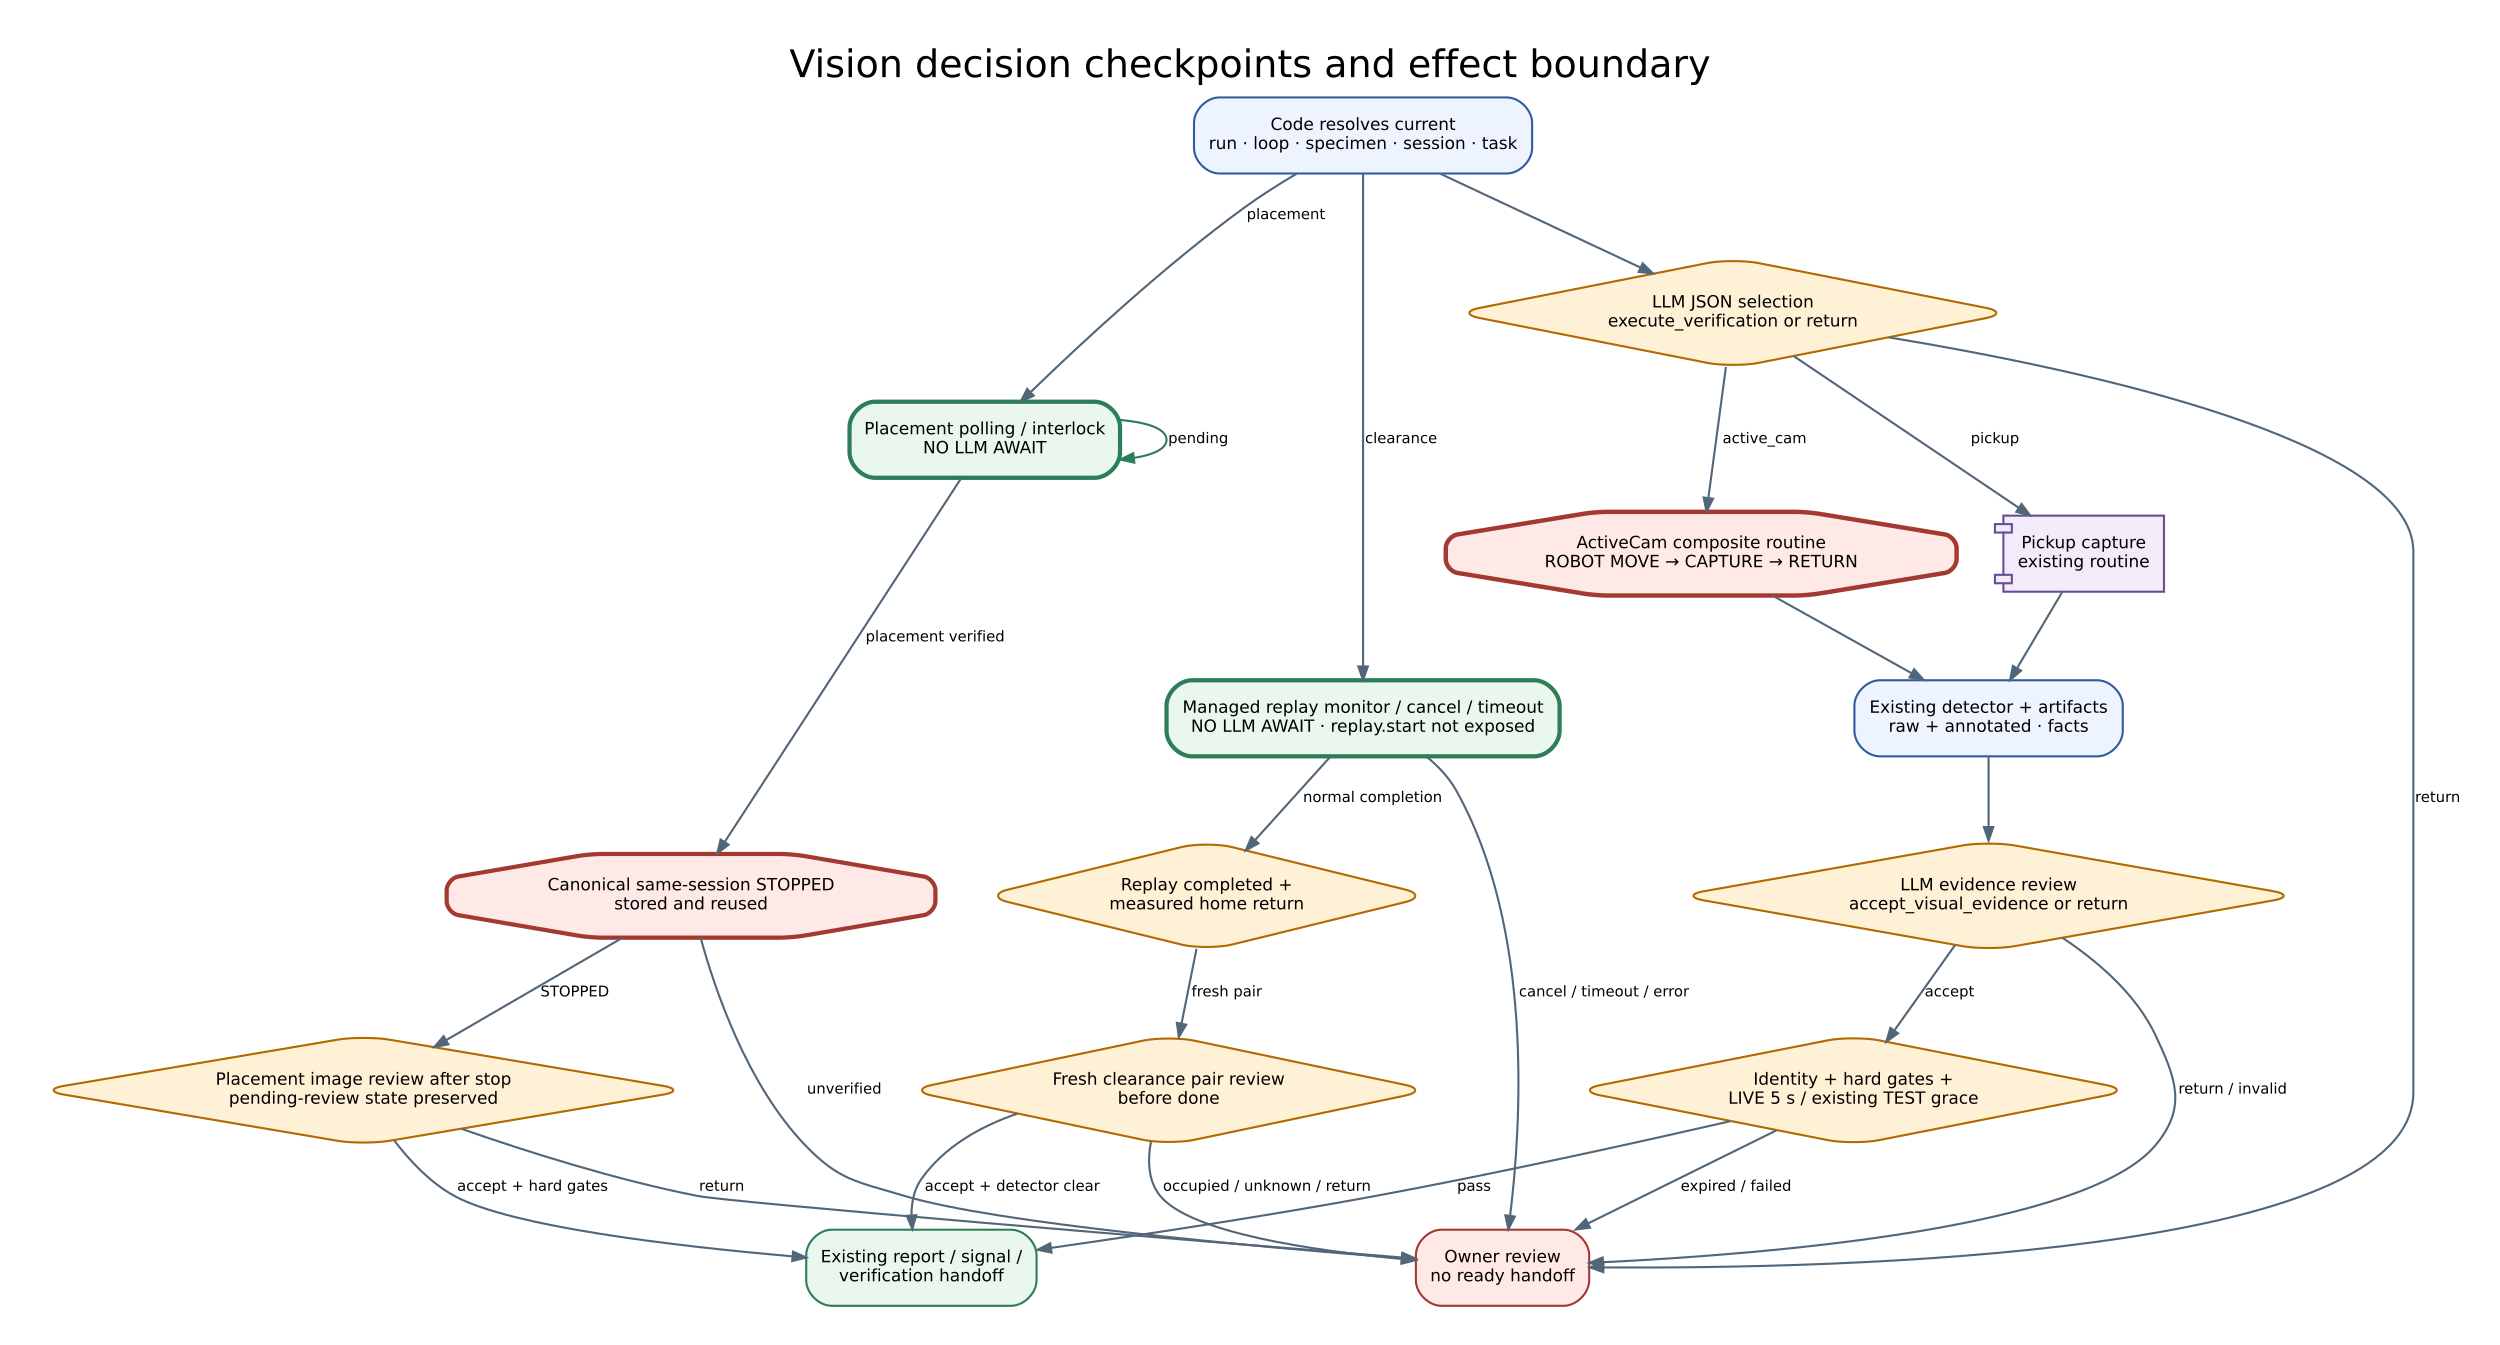
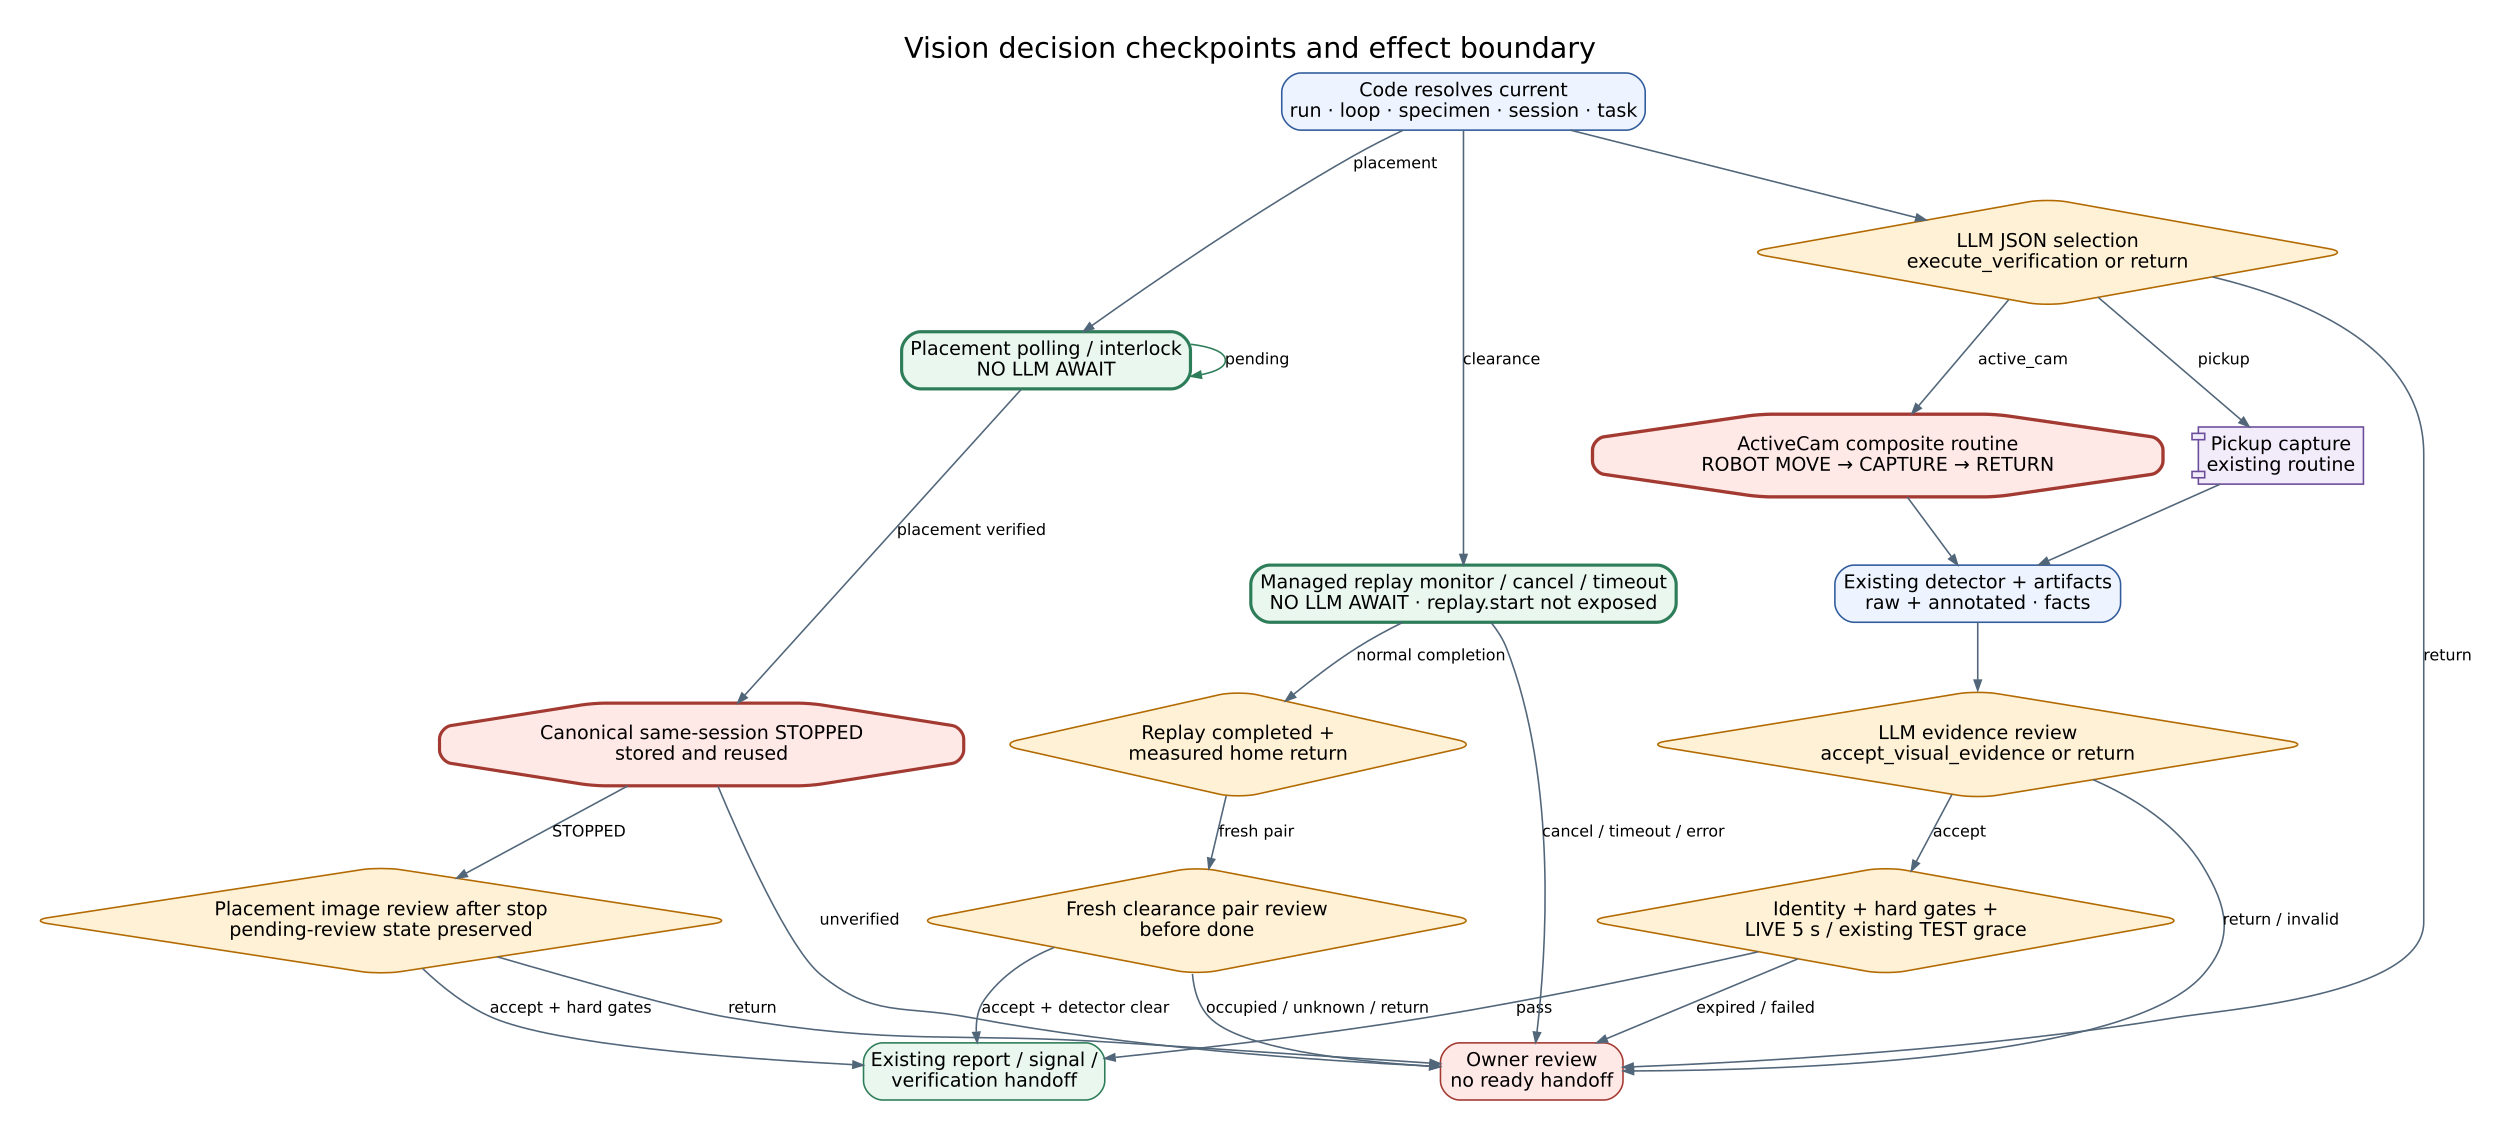
- <svg xmlns="http://www.w3.org/2000/svg" width="1183pt" height="636pt" viewBox="0.00 0.00 1183.00 635.80">
-   <g id="graph0" class="graph" transform="scale(1 1) rotate(0) translate(18 617.8)">
-     <text text-anchor="middle" x="573.5" y="-581.4" font-family="DejaVu Sans" font-size="18.00">Vision decision checkpoints and effect boundary</text>
+ <svg xmlns="http://www.w3.org/2000/svg" width="1575pt" height="711pt" viewBox="0.00 0.00 1575.00 711.04">
+   <g id="graph0" class="graph" transform="scale(1 1) rotate(0) translate(18 693.04)">
+     <text text-anchor="middle" x="769.5" y="-656.64" font-family="DejaVu Sans" font-size="18.00">Vision decision checkpoints and effect boundary</text>
    <g id="node1" class="node">
-       <path fill="#eef4ff" stroke="#315c9b" d="M695,-571.8C695,-571.8 559,-571.8 559,-571.8 553,-571.8 547,-565.8 547,-559.8 547,-559.8 547,-547.8 547,-547.8 547,-541.8 553,-535.8 559,-535.8 559,-535.8 695,-535.8 695,-535.8 701,-535.8 707,-541.8 707,-547.8 707,-547.8 707,-559.8 707,-559.8 707,-565.8 701,-571.8 695,-571.8" />
-       <text text-anchor="middle" x="627" y="-556.4" font-family="DejaVu Sans" font-size="8.00">Code resolves current</text>
-       <text text-anchor="middle" x="627" y="-547.4" font-family="DejaVu Sans" font-size="8.00">run · loop · specimen · session · task</text>
+       <path fill="#eef4ff" stroke="#315c9b" d="M1006.5,-647.04C1006.5,-647.04 801.5,-647.04 801.5,-647.04 795.5,-647.04 789.5,-641.04 789.5,-635.04 789.5,-635.04 789.5,-623.04 789.5,-623.04 789.5,-617.04 795.5,-611.04 801.5,-611.04 801.5,-611.04 1006.5,-611.04 1006.5,-611.04 1012.5,-611.04 1018.5,-617.04 1018.5,-623.04 1018.5,-623.04 1018.5,-635.04 1018.5,-635.04 1018.5,-641.04 1012.5,-647.04 1006.5,-647.04" />
+       <text text-anchor="middle" x="904" y="-632.44" font-family="DejaVu Sans" font-size="12.00">Code resolves current</text>
+       <text text-anchor="middle" x="904" y="-619.44" font-family="DejaVu Sans" font-size="12.00">run · loop · specimen · session · task</text>
    </g>
    <g id="node2" class="node">
-       <path fill="#fff1d6" stroke="#b26a00" d="M790.23,-493.48C790.23,-493.48 681.77,-472.12 681.77,-472.12 675.89,-470.96 675.89,-468.64 681.77,-467.48 681.77,-467.48 790.23,-446.12 790.23,-446.12 796.11,-444.96 807.89,-444.96 813.77,-446.12 813.77,-446.12 922.23,-467.48 922.23,-467.48 928.11,-468.64 928.11,-470.96 922.23,-472.12 922.23,-472.12 813.77,-493.48 813.77,-493.48 807.89,-494.64 796.11,-494.64 790.23,-493.48" />
-       <text text-anchor="middle" x="802" y="-472.4" font-family="DejaVu Sans" font-size="8.00">LLM JSON selection</text>
-       <text text-anchor="middle" x="802" y="-463.4" font-family="DejaVu Sans" font-size="8.00">execute_verification or return</text>
+       <path fill="#fff1d6" stroke="#b26a00" d="M1260.19,-565.93C1260.19,-565.93 1093.81,-536.16 1093.81,-536.16 1087.91,-535.1 1087.91,-532.99 1093.81,-531.93 1093.81,-531.93 1260.19,-502.16 1260.19,-502.16 1266.09,-501.1 1277.91,-501.1 1283.81,-502.16 1283.81,-502.16 1450.19,-531.93 1450.19,-531.93 1456.09,-532.99 1456.09,-535.1 1450.19,-536.16 1450.19,-536.16 1283.81,-565.93 1283.81,-565.93 1277.91,-566.99 1266.09,-566.99 1260.19,-565.93" />
+       <text text-anchor="middle" x="1272" y="-537.44" font-family="DejaVu Sans" font-size="12.00">LLM JSON selection</text>
+       <text text-anchor="middle" x="1272" y="-524.44" font-family="DejaVu Sans" font-size="12.00">execute_verification or return</text>
    </g>
    <g id="edge1" class="edge">
-       <path fill="none" stroke="#52667a" d="M663.69,-535.61C691.2,-522.72 728.96,-505.02 758.08,-491.38" />
-       <polygon fill="#52667a" stroke="#52667a" points="759.31,-493.28 764.15,-488.53 757.41,-489.22 759.31,-493.28" />
+       <path fill="none" stroke="#52667a" d="M971.5,-610.99C1032.81,-595.49 1123.43,-572.59 1189.12,-555.99" />
+       <polygon fill="#52667a" stroke="#52667a" points="1189.74,-558.14 1195.39,-554.4 1188.64,-553.8 1189.74,-558.14" />
    </g>
    <g id="node9" class="node">
-       <path fill="#e9f7ef" stroke="#2e7d59" stroke-width="2" d="M500,-427.8C500,-427.8 396,-427.8 396,-427.8 390,-427.8 384,-421.8 384,-415.8 384,-415.8 384,-403.8 384,-403.8 384,-397.8 390,-391.8 396,-391.8 396,-391.8 500,-391.8 500,-391.8 506,-391.8 512,-397.8 512,-403.8 512,-403.8 512,-415.8 512,-415.8 512,-421.8 506,-427.8 500,-427.8" />
-       <text text-anchor="middle" x="448" y="-412.4" font-family="DejaVu Sans" font-size="8.00">Placement polling / interlock</text>
-       <text text-anchor="middle" x="448" y="-403.4" font-family="DejaVu Sans" font-size="8.00">NO LLM AWAIT</text>
+       <path fill="#e9f7ef" stroke="#2e7d59" stroke-width="2" d="M720,-484.04C720,-484.04 562,-484.04 562,-484.04 556,-484.04 550,-478.04 550,-472.04 550,-472.04 550,-460.04 550,-460.04 550,-454.04 556,-448.04 562,-448.04 562,-448.04 720,-448.04 720,-448.04 726,-448.04 732,-454.04 732,-460.04 732,-460.04 732,-472.04 732,-472.04 732,-478.04 726,-484.04 720,-484.04" />
+       <text text-anchor="middle" x="641" y="-469.44" font-family="DejaVu Sans" font-size="12.00">Placement polling / interlock</text>
+       <text text-anchor="middle" x="641" y="-456.44" font-family="DejaVu Sans" font-size="12.00">NO LLM AWAIT</text>
    </g>
    <g id="edge12" class="edge">
-       <path fill="none" stroke="#52667a" d="M595.51,-535.68C587.33,-530.84 578.67,-525.37 571,-519.8 533.3,-492.38 493.62,-455.56 469.85,-432.51" />
-       <polygon fill="#52667a" stroke="#52667a" points="471.17,-430.67 465.02,-427.81 468.04,-433.88 471.17,-430.67" />
-       <text text-anchor="middle" x="590.5" y="-514.2" font-family="DejaVu Sans" font-size="7.00">placement</text>
+       <path fill="none" stroke="#52667a" d="M865.92,-610.98C855.73,-606.11 844.82,-600.6 835,-595.04 774.24,-560.68 707.01,-514.31 669.8,-487.85" />
+       <polygon fill="#52667a" stroke="#52667a" points="671.04,-485.99 664.53,-484.1 668.44,-489.64 671.04,-485.99" />
+       <text text-anchor="middle" x="861" y="-587.04" font-family="DejaVu Sans" font-size="10.00">placement</text>
    </g>
    <g id="node12" class="node">
-       <path fill="#e9f7ef" stroke="#2e7d59" stroke-width="2" d="M708,-296C708,-296 546,-296 546,-296 540,-296 534,-290 534,-284 534,-284 534,-272 534,-272 534,-266 540,-260 546,-260 546,-260 708,-260 708,-260 714,-260 720,-266 720,-272 720,-272 720,-284 720,-284 720,-290 714,-296 708,-296" />
-       <text text-anchor="middle" x="627" y="-280.6" font-family="DejaVu Sans" font-size="8.00">Managed replay monitor / cancel / timeout</text>
-       <text text-anchor="middle" x="627" y="-271.6" font-family="DejaVu Sans" font-size="8.00">NO LLM AWAIT · replay.start not exposed</text>
+       <path fill="#e9f7ef" stroke="#2e7d59" stroke-width="2" d="M1026,-337C1026,-337 782,-337 782,-337 776,-337 770,-331 770,-325 770,-325 770,-313 770,-313 770,-307 776,-301 782,-301 782,-301 1026,-301 1026,-301 1032,-301 1038,-307 1038,-313 1038,-313 1038,-325 1038,-325 1038,-331 1032,-337 1026,-337" />
+       <text text-anchor="middle" x="904" y="-322.4" font-family="DejaVu Sans" font-size="12.00">Managed replay monitor / cancel / timeout</text>
+       <text text-anchor="middle" x="904" y="-309.4" font-family="DejaVu Sans" font-size="12.00">NO LLM AWAIT · replay.start not exposed</text>
    </g>
    <g id="edge19" class="edge">
-       <path fill="none" stroke="#52667a" d="M627,-535.67C627,-488.52 627,-356.71 627,-302.62" />
-       <polygon fill="#52667a" stroke="#52667a" points="629.24,-302.52 627,-296.12 624.76,-302.52 629.24,-302.52" />
-       <text text-anchor="middle" x="645" y="-408.2" font-family="DejaVu Sans" font-size="7.00">clearance</text>
+       <path fill="none" stroke="#52667a" d="M904,-611.04C904,-559.31 904,-403.66 904,-343.81" />
+       <polygon fill="#52667a" stroke="#52667a" points="906.24,-343.73 904,-337.33 901.76,-343.73 906.24,-343.73" />
+       <text text-anchor="middle" x="928" y="-463.54" font-family="DejaVu Sans" font-size="10.00">clearance</text>
    </g>
    <g id="node3" class="node">
-       <path fill="#ffe9e7" stroke="#a33a32" d="M722,-36C722,-36 664,-36 664,-36 658,-36 652,-30 652,-24 652,-24 652,-12 652,-12 652,-6 658,0 664,0 664,0 722,0 722,0 728,0 734,-6 734,-12 734,-12 734,-24 734,-24 734,-30 728,-36 722,-36" />
-       <text text-anchor="middle" x="693" y="-20.6" font-family="DejaVu Sans" font-size="8.00">Owner review</text>
-       <text text-anchor="middle" x="693" y="-11.6" font-family="DejaVu Sans" font-size="8.00">no ready handoff</text>
+       <path fill="#ffe9e7" stroke="#a33a32" d="M992.5,-36C992.5,-36 901.5,-36 901.5,-36 895.5,-36 889.5,-30 889.5,-24 889.5,-24 889.5,-12 889.5,-12 889.5,-6 895.5,0 901.5,0 901.5,0 992.5,0 992.5,0 998.5,0 1004.5,-6 1004.5,-12 1004.5,-12 1004.5,-24 1004.5,-24 1004.5,-30 998.5,-36 992.5,-36" />
+       <text text-anchor="middle" x="947" y="-21.4" font-family="DejaVu Sans" font-size="12.00">Owner review</text>
+       <text text-anchor="middle" x="947" y="-8.4" font-family="DejaVu Sans" font-size="12.00">no ready handoff</text>
    </g>
    <g id="edge2" class="edge">
-       <path fill="none" stroke="#52667a" d="M875.87,-458.24C970.94,-442.53 1124,-409.13 1124,-356.9 1124,-356.9 1124,-356.9 1124,-101 1124,-23.71 853.1,-17.43 740.84,-18.15" />
-       <polygon fill="#52667a" stroke="#52667a" points="740.71,-15.91 734.33,-18.2 740.74,-20.39 740.71,-15.91" />
-       <text text-anchor="middle" x="1135.5" y="-238.4" font-family="DejaVu Sans" font-size="7.00">return</text>
+       <path fill="none" stroke="#52667a" d="M1375.95,-518.56C1439.63,-503.16 1509,-471.57 1509,-407.02 1509,-407.02 1509,-407.02 1509,-112 1509,-65.97 1382.91,-56.95 1353,-52 1233.23,-32.16 1091.51,-24.09 1011.15,-20.93" />
+       <polygon fill="#52667a" stroke="#52667a" points="1011,-18.68 1004.52,-20.67 1010.83,-23.15 1011,-18.68" />
+       <text text-anchor="middle" x="1524" y="-277" font-family="DejaVu Sans" font-size="10.00">return</text>
    </g>
    <g id="node4" class="node">
-       <polygon fill="#f2ecfa" stroke="#6b4c9a" points="1006,-373.9 930,-373.9 930,-369.9 926,-369.9 926,-365.9 930,-365.9 930,-345.9 926,-345.9 926,-341.9 930,-341.9 930,-337.9 1006,-337.9 1006,-373.9" />
-       <polyline fill="none" stroke="#6b4c9a" points="930,-369.9 934,-369.9 934,-365.9 930,-365.9 " />
-       <polyline fill="none" stroke="#6b4c9a" points="930,-345.9 934,-345.9 934,-341.9 930,-341.9 " />
-       <text text-anchor="middle" x="968" y="-358.5" font-family="DejaVu Sans" font-size="8.00">Pickup capture</text>
-       <text text-anchor="middle" x="968" y="-349.5" font-family="DejaVu Sans" font-size="8.00">existing routine</text>
+       <polygon fill="#f2ecfa" stroke="#6b4c9a" points="1471,-424.02 1367,-424.02 1367,-420.02 1363,-420.02 1363,-416.02 1367,-416.02 1367,-396.02 1363,-396.02 1363,-392.02 1367,-392.02 1367,-388.02 1471,-388.02 1471,-424.02" />
+       <polyline fill="none" stroke="#6b4c9a" points="1367,-420.02 1371,-420.02 1371,-416.02 1367,-416.02 " />
+       <polyline fill="none" stroke="#6b4c9a" points="1367,-396.02 1371,-396.02 1371,-392.02 1367,-392.02 " />
+       <text text-anchor="middle" x="1419" y="-409.42" font-family="DejaVu Sans" font-size="12.00">Pickup capture</text>
+       <text text-anchor="middle" x="1419" y="-396.42" font-family="DejaVu Sans" font-size="12.00">existing routine</text>
    </g>
    <g id="edge3" class="edge">
-       <path fill="none" stroke="#52667a" d="M830.91,-449.31C860.65,-429.27 906.78,-398.17 937.19,-377.67" />
-       <polygon fill="#52667a" stroke="#52667a" points="938.62,-379.41 942.68,-373.97 936.12,-375.69 938.62,-379.41" />
-       <text text-anchor="middle" x="926" y="-408.2" font-family="DejaVu Sans" font-size="7.00">pickup</text>
+       <path fill="none" stroke="#52667a" d="M1303.9,-505.7C1330.86,-482.59 1368.96,-449.93 1393.81,-428.61" />
+       <polygon fill="#52667a" stroke="#52667a" points="1395.51,-430.11 1398.91,-424.25 1392.59,-426.71 1395.51,-430.11" />
+       <text text-anchor="middle" x="1383" y="-463.54" font-family="DejaVu Sans" font-size="10.00">pickup</text>
    </g>
    <g id="node5" class="node">
-       <path fill="#ffe9e7" stroke="#a33a32" stroke-width="2.1" d="M907.86,-353.17C907.86,-353.17 907.86,-358.63 907.86,-358.63 907.86,-361.37 905.16,-364.54 902.46,-364.98 902.46,-364.98 842.46,-374.82 842.46,-374.82 839.76,-375.26 834.33,-375.7 831.59,-375.7 831.59,-375.7 742.41,-375.7 742.41,-375.7 739.67,-375.7 734.24,-375.26 731.54,-374.82 731.54,-374.82 671.54,-364.98 671.54,-364.98 668.84,-364.54 666.14,-361.37 666.14,-358.63 666.14,-358.63 666.14,-353.17 666.14,-353.17 666.14,-350.43 668.84,-347.26 671.54,-346.81 671.54,-346.81 731.54,-336.98 731.54,-336.98 734.24,-336.54 739.67,-336.1 742.41,-336.1 742.41,-336.1 831.59,-336.1 831.59,-336.1 834.33,-336.1 839.76,-336.54 842.46,-336.98 842.46,-336.98 902.46,-346.81 902.46,-346.81 905.16,-347.26 907.86,-350.43 907.86,-353.17" />
-       <text text-anchor="middle" x="787" y="-358.5" font-family="DejaVu Sans" font-size="8.00">ActiveCam composite routine</text>
-       <text text-anchor="middle" x="787" y="-349.5" font-family="DejaVu Sans" font-size="8.00">ROBOT MOVE → CAPTURE → RETURN</text>
+       <path fill="#ffe9e7" stroke="#a33a32" stroke-width="2.1" d="M1344.72,-402.43C1344.72,-402.43 1344.72,-409.62 1344.72,-409.62 1344.72,-413.21 1341.16,-417.33 1337.6,-417.84 1337.6,-417.84 1246.56,-431.04 1246.56,-431.04 1243,-431.55 1235.85,-432.07 1232.25,-432.07 1232.25,-432.07 1097.75,-432.07 1097.75,-432.07 1094.15,-432.07 1087,-431.55 1083.44,-431.04 1083.44,-431.04 992.4,-417.84 992.4,-417.84 988.84,-417.33 985.28,-413.21 985.28,-409.62 985.28,-409.62 985.28,-402.43 985.28,-402.43 985.28,-398.83 988.84,-394.72 992.4,-394.2 992.4,-394.2 1083.44,-381.01 1083.44,-381.01 1087,-380.49 1094.15,-379.98 1097.75,-379.98 1097.75,-379.98 1232.25,-379.98 1232.25,-379.98 1235.85,-379.98 1243,-380.49 1246.56,-381.01 1246.56,-381.01 1337.6,-394.2 1337.6,-394.2 1341.16,-394.72 1344.72,-398.83 1344.72,-402.43" />
+       <text text-anchor="middle" x="1165" y="-409.42" font-family="DejaVu Sans" font-size="12.00">ActiveCam composite routine</text>
+       <text text-anchor="middle" x="1165" y="-396.42" font-family="DejaVu Sans" font-size="12.00">ROBOT MOVE → CAPTURE → RETURN</text>
    </g>
    <g id="edge4" class="edge">
-       <path fill="none" stroke="#52667a" d="M798.71,-444.24C796.25,-425.91 792.9,-400.92 790.41,-382.37" />
-       <polygon fill="#52667a" stroke="#52667a" points="792.61,-381.9 789.54,-375.85 788.17,-382.49 792.61,-381.9" />
-       <text text-anchor="middle" x="817" y="-408.2" font-family="DejaVu Sans" font-size="7.00">active_cam</text>
+       <path fill="none" stroke="#52667a" d="M1247.45,-504.13C1230.5,-484.17 1208,-457.67 1190.79,-437.4" />
+       <polygon fill="#52667a" stroke="#52667a" points="1192.39,-435.82 1186.54,-432.39 1188.97,-438.71 1192.39,-435.82" />
+       <text text-anchor="middle" x="1256.5" y="-463.54" font-family="DejaVu Sans" font-size="10.00">active_cam</text>
    </g>
    <g id="node6" class="node">
-       <path fill="#eef4ff" stroke="#315c9b" d="M974.5,-296C974.5,-296 871.5,-296 871.5,-296 865.5,-296 859.5,-290 859.5,-284 859.5,-284 859.5,-272 859.5,-272 859.5,-266 865.5,-260 871.5,-260 871.5,-260 974.5,-260 974.5,-260 980.5,-260 986.5,-266 986.5,-272 986.5,-272 986.5,-284 986.5,-284 986.5,-290 980.5,-296 974.5,-296" />
-       <text text-anchor="middle" x="923" y="-280.6" font-family="DejaVu Sans" font-size="8.00">Existing detector + artifacts</text>
-       <text text-anchor="middle" x="923" y="-271.6" font-family="DejaVu Sans" font-size="8.00">raw + annotated · facts</text>
+       <path fill="#eef4ff" stroke="#315c9b" d="M1306,-337C1306,-337 1150,-337 1150,-337 1144,-337 1138,-331 1138,-325 1138,-325 1138,-313 1138,-313 1138,-307 1144,-301 1150,-301 1150,-301 1306,-301 1306,-301 1312,-301 1318,-307 1318,-313 1318,-313 1318,-325 1318,-325 1318,-331 1312,-337 1306,-337" />
+       <text text-anchor="middle" x="1228" y="-322.4" font-family="DejaVu Sans" font-size="12.00">Existing detector + artifacts</text>
+       <text text-anchor="middle" x="1228" y="-309.4" font-family="DejaVu Sans" font-size="12.00">raw + annotated · facts</text>
    </g>
    <g id="edge5" class="edge">
-       <path fill="none" stroke="#52667a" d="M957.79,-337.68C951.52,-327.1 943.41,-313.42 936.6,-301.93" />
-       <polygon fill="#52667a" stroke="#52667a" points="938.36,-300.52 933.17,-296.15 934.51,-302.8 938.36,-300.52" />
+       <path fill="none" stroke="#52667a" d="M1380.81,-388.02C1349.55,-374.11 1305.29,-354.41 1272.45,-339.79" />
+       <polygon fill="#52667a" stroke="#52667a" points="1273.21,-337.67 1266.45,-337.12 1271.39,-341.77 1273.21,-337.67" />
    </g>
    <g id="edge6" class="edge">
-       <path fill="none" stroke="#52667a" d="M820.97,-335.94C840.96,-324.79 866.24,-310.68 886.64,-299.29" />
-       <polygon fill="#52667a" stroke="#52667a" points="887.75,-301.24 892.25,-296.16 885.57,-297.32 887.75,-301.24" />
+       <path fill="none" stroke="#52667a" d="M1183.56,-379.97C1192.36,-368.1 1202.78,-354.03 1211.32,-342.51" />
+       <polygon fill="#52667a" stroke="#52667a" points="1213.34,-343.55 1215.35,-337.07 1209.74,-340.88 1213.34,-343.55" />
    </g>
    <g id="node7" class="node">
-       <path fill="#fff1d6" stroke="#b26a00" d="M911.18,-217.91C911.18,-217.91 787.82,-196.09 787.82,-196.09 781.91,-195.05 781.91,-192.95 787.82,-191.91 787.82,-191.91 911.18,-170.09 911.18,-170.09 917.09,-169.05 928.91,-169.05 934.82,-170.09 934.82,-170.09 1058.18,-191.91 1058.18,-191.91 1064.09,-192.95 1064.09,-195.05 1058.18,-196.09 1058.18,-196.09 934.82,-217.91 934.82,-217.91 928.91,-218.95 917.09,-218.95 911.18,-217.91" />
-       <text text-anchor="middle" x="923" y="-196.6" font-family="DejaVu Sans" font-size="8.00">LLM evidence review</text>
-       <text text-anchor="middle" x="923" y="-187.6" font-family="DejaVu Sans" font-size="8.00">accept_visual_evidence or return</text>
+       <path fill="#fff1d6" stroke="#b26a00" d="M1216.16,-256.07C1216.16,-256.07 1030.84,-225.93 1030.84,-225.93 1024.92,-224.96 1024.92,-223.04 1030.84,-222.07 1030.84,-222.07 1216.16,-191.93 1216.16,-191.93 1222.08,-190.96 1233.92,-190.96 1239.84,-191.93 1239.84,-191.93 1425.16,-222.07 1425.16,-222.07 1431.08,-223.04 1431.08,-224.96 1425.16,-225.93 1425.16,-225.93 1239.84,-256.07 1239.84,-256.07 1233.92,-257.04 1222.08,-257.04 1216.16,-256.07" />
+       <text text-anchor="middle" x="1228" y="-227.4" font-family="DejaVu Sans" font-size="12.00">LLM evidence review</text>
+       <text text-anchor="middle" x="1228" y="-214.4" font-family="DejaVu Sans" font-size="12.00">accept_visual_evidence or return</text>
    </g>
    <g id="edge7" class="edge">
-       <path fill="none" stroke="#52667a" d="M923,-259.61C923,-250.02 923,-237.82 923,-226.61" />
-       <polygon fill="#52667a" stroke="#52667a" points="925.24,-226.55 923,-220.15 920.76,-226.55 925.24,-226.55" />
+       <path fill="none" stroke="#52667a" d="M1228,-300.94C1228,-290.76 1228,-277.38 1228,-264.69" />
+       <polygon fill="#52667a" stroke="#52667a" points="1230.24,-264.54 1228,-258.14 1225.76,-264.54 1230.24,-264.54" />
    </g>
    <g id="edge9" class="edge">
-       <path fill="none" stroke="#52667a" d="M958.08,-174.05C974.67,-163.02 992.82,-147.43 1002,-128 1011.87,-107.1 1016.79,-93.76 1002,-76 969.29,-36.7 818.76,-24.39 740.53,-20.62" />
-       <polygon fill="#52667a" stroke="#52667a" points="740.6,-18.38 734.11,-20.32 740.4,-22.85 740.6,-18.38" />
-       <text text-anchor="middle" x="1038.5" y="-100.4" font-family="DejaVu Sans" font-size="7.00">return / invalid</text>
+       <path fill="none" stroke="#52667a" d="M1300.69,-201.82C1327.3,-190.15 1354.63,-172.67 1370,-147 1385.53,-121.07 1389.81,-101.82 1370,-79 1324.34,-26.4 1117.99,-18.69 1011.32,-18.31" />
+       <polygon fill="#52667a" stroke="#52667a" points="1011.15,-16.07 1004.75,-18.29 1011.14,-20.55 1011.15,-16.07" />
+       <text text-anchor="middle" x="1419" y="-110.5" font-family="DejaVu Sans" font-size="10.00">return / invalid</text>
    </g>
    <g id="node8" class="node">
-       <path fill="#fff1d6" stroke="#b26a00" d="M847.23,-125.68C847.23,-125.68 738.77,-104.32 738.77,-104.32 732.89,-103.16 732.89,-100.84 738.77,-99.68 738.77,-99.68 847.23,-78.32 847.23,-78.32 853.11,-77.16 864.89,-77.16 870.77,-78.32 870.77,-78.32 979.23,-99.68 979.23,-99.68 985.11,-100.84 985.11,-103.16 979.23,-104.32 979.23,-104.32 870.77,-125.68 870.77,-125.68 864.89,-126.84 853.11,-126.84 847.23,-125.68" />
-       <text text-anchor="middle" x="859" y="-104.6" font-family="DejaVu Sans" font-size="8.00">Identity + hard gates +</text>
-       <text text-anchor="middle" x="859" y="-95.6" font-family="DejaVu Sans" font-size="8.00">LIVE 5 s / existing TEST grace</text>
+       <path fill="#fff1d6" stroke="#b26a00" d="M1158.19,-144.88C1158.19,-144.88 992.81,-115.12 992.81,-115.12 986.91,-114.06 986.91,-111.94 992.81,-110.88 992.81,-110.88 1158.19,-81.12 1158.19,-81.12 1164.09,-80.06 1175.91,-80.06 1181.81,-81.12 1181.81,-81.12 1347.19,-110.88 1347.19,-110.88 1353.09,-111.94 1353.09,-114.06 1347.19,-115.12 1347.19,-115.12 1181.81,-144.88 1181.81,-144.88 1175.91,-145.94 1164.09,-145.94 1158.19,-144.88" />
+       <text text-anchor="middle" x="1170" y="-116.4" font-family="DejaVu Sans" font-size="12.00">Identity + hard gates +</text>
+       <text text-anchor="middle" x="1170" y="-103.4" font-family="DejaVu Sans" font-size="12.00">LIVE 5 s / existing TEST grace</text>
    </g>
    <g id="edge8" class="edge">
-       <path fill="none" stroke="#52667a" d="M907.18,-170.75C898.5,-158.55 887.66,-143.31 878.47,-130.38" />
-       <polygon fill="#52667a" stroke="#52667a" points="880.17,-128.91 874.64,-124.99 876.52,-131.51 880.17,-128.91" />
-       <text text-anchor="middle" x="904.5" y="-146.4" font-family="DejaVu Sans" font-size="7.00">accept</text>
+       <path fill="none" stroke="#52667a" d="M1211.69,-192.35C1204.71,-179.23 1196.51,-163.83 1189.24,-150.16" />
+       <polygon fill="#52667a" stroke="#52667a" points="1191.17,-149.02 1186.19,-144.42 1187.22,-151.12 1191.17,-149.02" />
+       <text text-anchor="middle" x="1216.5" y="-166" font-family="DejaVu Sans" font-size="10.00">accept</text>
    </g>
    <g id="edge11" class="edge">
-       <path fill="none" stroke="#52667a" d="M822.57,-83C796.31,-70.03 760.85,-52.51 733.66,-39.08" />
-       <polygon fill="#52667a" stroke="#52667a" points="734.37,-36.94 727.64,-36.11 732.39,-40.95 734.37,-36.94" />
-       <text text-anchor="middle" x="803.5" y="-54.4" font-family="DejaVu Sans" font-size="7.00">expired / failed</text>
+       <path fill="none" stroke="#52667a" d="M1114.59,-88.89C1077.52,-73.43 1029.27,-53.31 994.06,-38.63" />
+       <polygon fill="#52667a" stroke="#52667a" points="994.86,-36.53 988.09,-36.14 993.13,-40.67 994.86,-36.53" />
+       <text text-anchor="middle" x="1088" y="-55" font-family="DejaVu Sans" font-size="10.00">expired / failed</text>
    </g>
    <g id="node15" class="node">
-       <path fill="#e9f7ef" stroke="#2e7d59" d="M460.5,-36C460.5,-36 375.5,-36 375.5,-36 369.5,-36 363.5,-30 363.5,-24 363.5,-24 363.5,-12 363.5,-12 363.5,-6 369.5,0 375.5,0 375.5,0 460.5,0 460.5,0 466.5,0 472.5,-6 472.5,-12 472.5,-12 472.5,-24 472.5,-24 472.5,-30 466.5,-36 460.5,-36" />
-       <text text-anchor="middle" x="418" y="-20.6" font-family="DejaVu Sans" font-size="8.00">Existing report / signal /</text>
-       <text text-anchor="middle" x="418" y="-11.6" font-family="DejaVu Sans" font-size="8.00">verification handoff</text>
+       <path fill="#e9f7ef" stroke="#2e7d59" d="M666,-36C666,-36 538,-36 538,-36 532,-36 526,-30 526,-24 526,-24 526,-12 526,-12 526,-6 532,0 538,0 538,0 666,0 666,0 672,0 678,-6 678,-12 678,-12 678,-24 678,-24 678,-30 672,-36 666,-36" />
+       <text text-anchor="middle" x="602" y="-21.4" font-family="DejaVu Sans" font-size="12.00">Existing report / signal /</text>
+       <text text-anchor="middle" x="602" y="-8.4" font-family="DejaVu Sans" font-size="12.00">verification handoff</text>
    </g>
    <g id="edge10" class="edge">
-       <path fill="none" stroke="#52667a" d="M800.67,-87.32C755.14,-76.9 690.24,-62.59 633,-52 581.43,-42.46 522.54,-33.56 479.45,-27.41" />
-       <polygon fill="#52667a" stroke="#52667a" points="479.6,-25.17 472.94,-26.49 478.97,-29.61 479.6,-25.17" />
-       <text text-anchor="middle" x="679.5" y="-54.4" font-family="DejaVu Sans" font-size="7.00">pass</text>
+       <path fill="none" stroke="#52667a" d="M1089.69,-93.37C1031.89,-80.44 951.94,-63.54 881,-52 815.31,-41.32 740.38,-32.65 684.72,-26.88" />
+       <polygon fill="#52667a" stroke="#52667a" points="684.63,-24.62 678.03,-26.19 684.17,-29.07 684.63,-24.62" />
+       <text text-anchor="middle" x="948.5" y="-55" font-family="DejaVu Sans" font-size="10.00">pass</text>
    </g>
    <g id="edge13" class="edge">
-       <path fill="none" stroke="#2e7d59" d="M512.13,-419.15C524.9,-418.09 534,-414.98 534,-409.8 534,-405.55 527.88,-402.69 518.63,-401.22" />
-       <polygon fill="#2e7d59" stroke="#2e7d59" points="518.75,-398.98 512.13,-400.45 518.23,-403.43 518.75,-398.98" />
-       <text text-anchor="middle" x="549" y="-408.2" font-family="DejaVu Sans" font-size="7.00">pending</text>
+       <path fill="none" stroke="#2e7d59" d="M732.33,-476.14C745.3,-474.51 754,-471.14 754,-466.04 754,-461.86 748.15,-458.85 738.88,-457" />
+       <polygon fill="#2e7d59" stroke="#2e7d59" points="739.01,-454.75 732.33,-455.95 738.3,-459.17 739.01,-454.75" />
+       <text text-anchor="middle" x="774" y="-463.54" font-family="DejaVu Sans" font-size="10.00">pending</text>
    </g>
    <g id="node10" class="node">
-       <path fill="#ffe9e7" stroke="#a33a32" stroke-width="2" d="M424.64,-191.27C424.64,-191.27 424.64,-196.73 424.64,-196.73 424.64,-199.47 421.95,-202.66 419.25,-203.12 419.25,-203.12 362.29,-212.88 362.29,-212.88 359.59,-213.34 354.17,-213.8 351.43,-213.8 351.43,-213.8 266.57,-213.8 266.57,-213.8 263.83,-213.8 258.41,-213.34 255.71,-212.88 255.71,-212.88 198.75,-203.12 198.75,-203.12 196.05,-202.66 193.36,-199.47 193.36,-196.73 193.36,-196.73 193.36,-191.27 193.36,-191.27 193.36,-188.53 196.05,-185.34 198.75,-184.88 198.75,-184.88 255.71,-175.12 255.71,-175.12 258.41,-174.66 263.83,-174.2 266.57,-174.2 266.57,-174.2 351.43,-174.2 351.43,-174.2 354.17,-174.2 359.59,-174.66 362.29,-175.12 362.29,-175.12 419.25,-184.88 419.25,-184.88 421.95,-185.34 424.64,-188.53 424.64,-191.27" />
-       <text text-anchor="middle" x="309" y="-196.6" font-family="DejaVu Sans" font-size="8.00">Canonical same-session STOPPED</text>
-       <text text-anchor="middle" x="309" y="-187.6" font-family="DejaVu Sans" font-size="8.00">stored and reused</text>
+       <path fill="#ffe9e7" stroke="#a33a32" stroke-width="2" d="M589.14,-220.4C589.14,-220.4 589.14,-227.6 589.14,-227.6 589.14,-231.19 585.59,-235.35 582.03,-235.91 582.03,-235.91 499.51,-248.92 499.51,-248.92 495.95,-249.48 488.81,-250.04 485.21,-250.04 485.21,-250.04 362.79,-250.04 362.79,-250.04 359.19,-250.04 352.05,-249.48 348.49,-248.92 348.49,-248.92 265.97,-235.91 265.97,-235.91 262.41,-235.35 258.86,-231.19 258.86,-227.6 258.86,-227.6 258.86,-220.4 258.86,-220.4 258.86,-216.81 262.41,-212.65 265.97,-212.09 265.97,-212.09 348.49,-199.08 348.49,-199.08 352.05,-198.52 359.19,-197.96 362.79,-197.96 362.79,-197.96 485.21,-197.96 485.21,-197.96 488.81,-197.96 495.95,-198.52 499.51,-199.08 499.51,-199.08 582.03,-212.09 582.03,-212.09 585.59,-212.65 589.14,-216.81 589.14,-220.4" />
+       <text text-anchor="middle" x="424" y="-227.4" font-family="DejaVu Sans" font-size="12.00">Canonical same-session STOPPED</text>
+       <text text-anchor="middle" x="424" y="-214.4" font-family="DejaVu Sans" font-size="12.00">stored and reused</text>
    </g>
    <g id="edge14" class="edge">
-       <path fill="none" stroke="#52667a" d="M436.86,-391.66C412.32,-353.92 353.53,-263.49 325.03,-219.66" />
-       <polygon fill="#52667a" stroke="#52667a" points="326.75,-218.19 321.38,-214.04 322.99,-220.63 326.75,-218.19" />
-       <text text-anchor="middle" x="424.5" y="-314.4" font-family="DejaVu Sans" font-size="7.00">placement verified</text>
+       <path fill="none" stroke="#52667a" d="M625.39,-447.78C588.77,-407.27 496.96,-305.71 451.04,-254.91" />
+       <polygon fill="#52667a" stroke="#52667a" points="452.69,-253.4 446.74,-250.15 449.37,-256.4 452.69,-253.4" />
+       <text text-anchor="middle" x="594" y="-356" font-family="DejaVu Sans" font-size="10.00">placement verified</text>
    </g>
    <g id="edge16" class="edge">
-       <path fill="none" stroke="#52667a" d="M313.53,-174.18C320.42,-149.04 335.72,-104.39 363,-76 379.25,-59.09 387.55,-58.8 410,-52 452.82,-39.03 576.46,-27.91 645.3,-22.5" />
-       <polygon fill="#52667a" stroke="#52667a" points="645.58,-24.73 651.78,-22 645.23,-20.26 645.58,-24.73" />
-       <text text-anchor="middle" x="381.5" y="-100.4" font-family="DejaVu Sans" font-size="7.00">unverified</text>
+       <path fill="none" stroke="#52667a" d="M434.2,-197.93C449.61,-161.17 479.14,-95.23 499,-79 532.66,-51.49 550.29,-60.05 593,-52 693.04,-33.14 811.11,-24.88 882.46,-21.4" />
+       <polygon fill="#52667a" stroke="#52667a" points="882.93,-23.62 889.21,-21.07 882.71,-19.14 882.93,-23.62" />
+       <text text-anchor="middle" x="523.5" y="-110.5" font-family="DejaVu Sans" font-size="10.00">unverified</text>
    </g>
    <g id="node11" class="node">
-       <path fill="#fff1d6" stroke="#b26a00" d="M142.17,-126C142.17,-126 11.83,-104 11.83,-104 5.92,-103 5.92,-101 11.83,-100 11.83,-100 142.17,-78 142.17,-78 148.08,-77 159.92,-77 165.83,-78 165.83,-78 296.17,-100 296.17,-100 302.08,-101 302.08,-103 296.17,-104 296.17,-104 165.83,-126 165.83,-126 159.92,-127 148.08,-127 142.17,-126" />
-       <text text-anchor="middle" x="154" y="-104.6" font-family="DejaVu Sans" font-size="8.00">Placement image review after stop</text>
-       <text text-anchor="middle" x="154" y="-95.6" font-family="DejaVu Sans" font-size="8.00">pending-review state preserved</text>
+       <path fill="#fff1d6" stroke="#b26a00" d="M210.14,-145.18C210.14,-145.18 11.86,-114.82 11.86,-114.82 5.93,-113.91 5.93,-112.09 11.86,-111.18 11.86,-111.18 210.14,-80.82 210.14,-80.82 216.07,-79.91 227.93,-79.91 233.86,-80.82 233.86,-80.82 432.14,-111.18 432.14,-111.18 438.07,-112.09 438.07,-113.91 432.14,-114.82 432.14,-114.82 233.86,-145.18 233.86,-145.18 227.93,-146.09 216.07,-146.09 210.14,-145.18" />
+       <text text-anchor="middle" x="222" y="-116.4" font-family="DejaVu Sans" font-size="12.00">Placement image review after stop</text>
+       <text text-anchor="middle" x="222" y="-103.4" font-family="DejaVu Sans" font-size="12.00">pending-review state preserved</text>
    </g>
    <g id="edge15" class="edge">
-       <path fill="none" stroke="#52667a" d="M276.51,-174.13C252.24,-160.04 218.97,-140.73 193.23,-125.78" />
-       <polygon fill="#52667a" stroke="#52667a" points="194.18,-123.74 187.52,-122.46 191.93,-127.61 194.18,-123.74" />
-       <text text-anchor="middle" x="254" y="-146.4" font-family="DejaVu Sans" font-size="7.00">STOPPED</text>
+       <path fill="none" stroke="#52667a" d="M377.4,-197.86C347.02,-181.46 307.27,-160.01 275.58,-142.91" />
+       <polygon fill="#52667a" stroke="#52667a" points="276.46,-140.84 269.76,-139.77 274.33,-144.78 276.46,-140.84" />
+       <text text-anchor="middle" x="353" y="-166" font-family="DejaVu Sans" font-size="10.00">STOPPED</text>
    </g>
    <g id="edge18" class="edge">
-       <path fill="none" stroke="#52667a" d="M200.34,-83.75C231.47,-72.87 273.67,-59.51 312,-52 328.1,-48.84 546.58,-30.88 645.24,-22.86" />
-       <polygon fill="#52667a" stroke="#52667a" points="645.65,-25.08 651.84,-22.33 645.28,-20.61 645.65,-25.08" />
-       <text text-anchor="middle" x="323.5" y="-54.4" font-family="DejaVu Sans" font-size="7.00">return</text>
+       <path fill="none" stroke="#52667a" d="M295.27,-90.21C347.44,-75.02 413.05,-56.68 441,-52 549.93,-33.76 578.78,-43.19 689,-36 755.05,-31.69 830.6,-26.71 882.8,-23.26" />
+       <polygon fill="#52667a" stroke="#52667a" points="883.12,-25.48 889.36,-22.82 882.83,-21.01 883.12,-25.48" />
+       <text text-anchor="middle" x="456" y="-55" font-family="DejaVu Sans" font-size="10.00">return</text>
    </g>
    <g id="edge17" class="edge">
-       <path fill="none" stroke="#52667a" d="M168.56,-78.2C175.91,-68.57 185.67,-58.18 197,-52 223.79,-37.38 301.15,-28.27 356.78,-23.41" />
-       <polygon fill="#52667a" stroke="#52667a" points="357.27,-25.62 363.45,-22.84 356.88,-21.16 357.27,-25.62" />
-       <text text-anchor="middle" x="234" y="-54.4" font-family="DejaVu Sans" font-size="7.00">accept + hard gates</text>
+       <path fill="none" stroke="#52667a" d="M248.23,-82.83C260.36,-71.25 275.69,-59.04 292,-52 331.51,-34.95 441.56,-26.35 519.27,-22.28" />
+       <polygon fill="#52667a" stroke="#52667a" points="519.46,-24.51 525.74,-21.95 519.23,-20.04 519.46,-24.51" />
+       <text text-anchor="middle" x="341.5" y="-55" font-family="DejaVu Sans" font-size="10.00">accept + hard gates</text>
    </g>
    <g id="edge21" class="edge">
-       <path fill="none" stroke="#52667a" d="M657.29,-259.65C662.67,-255.22 667.63,-249.99 671,-244 707.71,-178.73 701.92,-85.77 696.59,-42.65" />
-       <polygon fill="#52667a" stroke="#52667a" points="698.79,-42.23 695.75,-36.17 694.35,-42.81 698.79,-42.23" />
-       <text text-anchor="middle" x="741" y="-146.4" font-family="DejaVu Sans" font-size="7.00">cancel / timeout / error</text>
+       <path fill="none" stroke="#52667a" d="M921.4,-300.82C925.22,-296.07 928.79,-290.65 931,-285 963.85,-201.02 955.95,-90.72 950.31,-42.86" />
+       <polygon fill="#52667a" stroke="#52667a" points="952.51,-42.35 949.5,-36.27 948.06,-42.89 952.51,-42.35" />
+       <text text-anchor="middle" x="1011" y="-166" font-family="DejaVu Sans" font-size="10.00">cancel / timeout / error</text>
    </g>
    <g id="node13" class="node">
-       <path fill="#fff1d6" stroke="#b26a00" d="M541.35,-217.14C541.35,-217.14 458.65,-196.86 458.65,-196.86 452.83,-195.43 452.83,-192.57 458.65,-191.14 458.65,-191.14 541.35,-170.86 541.35,-170.86 547.17,-169.43 558.83,-169.43 564.65,-170.86 564.65,-170.86 647.35,-191.14 647.35,-191.14 653.17,-192.57 653.17,-195.43 647.35,-196.86 647.35,-196.86 564.65,-217.14 564.65,-217.14 558.83,-218.57 547.17,-218.57 541.35,-217.14" />
-       <text text-anchor="middle" x="553" y="-196.6" font-family="DejaVu Sans" font-size="8.00">Replay completed +</text>
-       <text text-anchor="middle" x="553" y="-187.6" font-family="DejaVu Sans" font-size="8.00">measured home return</text>
+       <path fill="#fff1d6" stroke="#b26a00" d="M750.29,-255.36C750.29,-255.36 622.71,-226.64 622.71,-226.64 616.85,-225.32 616.85,-222.68 622.71,-221.36 622.71,-221.36 750.29,-192.64 750.29,-192.64 756.15,-191.32 767.85,-191.32 773.71,-192.64 773.71,-192.64 901.29,-221.36 901.29,-221.36 907.15,-222.68 907.15,-225.32 901.29,-226.64 901.29,-226.64 773.71,-255.36 773.71,-255.36 767.85,-256.68 756.15,-256.68 750.29,-255.36" />
+       <text text-anchor="middle" x="762" y="-227.4" font-family="DejaVu Sans" font-size="12.00">Replay completed +</text>
+       <text text-anchor="middle" x="762" y="-214.4" font-family="DejaVu Sans" font-size="12.00">measured home return</text>
    </g>
    <g id="edge20" class="edge">
-       <path fill="none" stroke="#52667a" d="M611.31,-259.61C601.04,-248.24 587.46,-233.19 575.99,-220.48" />
-       <polygon fill="#52667a" stroke="#52667a" points="577.5,-218.8 571.55,-215.55 574.17,-221.81 577.5,-218.8" />
-       <text text-anchor="middle" x="631.5" y="-238.4" font-family="DejaVu Sans" font-size="7.00">normal completion</text>
+       <path fill="none" stroke="#52667a" d="M865.65,-300.89C856.07,-296.14 845.97,-290.7 837,-285 823.33,-276.31 809.24,-265.58 797.01,-255.61" />
+       <polygon fill="#52667a" stroke="#52667a" points="798.26,-253.73 791.89,-251.39 795.41,-257.18 798.26,-253.73" />
+       <text text-anchor="middle" x="883.5" y="-277" font-family="DejaVu Sans" font-size="10.00">normal completion</text>
    </g>
    <g id="node14" class="node">
-       <path fill="#fff1d6" stroke="#b26a00" d="M523.26,-125.54C523.26,-125.54 422.74,-104.46 422.74,-104.46 416.87,-103.23 416.87,-100.77 422.74,-99.54 422.74,-99.54 523.26,-78.46 523.26,-78.46 529.13,-77.23 540.87,-77.23 546.74,-78.46 546.74,-78.46 647.26,-99.54 647.26,-99.54 653.13,-100.77 653.13,-103.23 647.26,-104.46 647.26,-104.46 546.74,-125.54 546.74,-125.54 540.87,-126.77 529.13,-126.77 523.26,-125.54" />
-       <text text-anchor="middle" x="535" y="-104.6" font-family="DejaVu Sans" font-size="8.00">Fresh clearance pair review</text>
-       <text text-anchor="middle" x="535" y="-95.6" font-family="DejaVu Sans" font-size="8.00">before done</text>
+       <path fill="#fff1d6" stroke="#b26a00" d="M724.22,-144.74C724.22,-144.74 570.78,-115.26 570.78,-115.26 564.89,-114.13 564.89,-111.87 570.78,-110.74 570.78,-110.74 724.22,-81.26 724.22,-81.26 730.11,-80.13 741.89,-80.13 747.78,-81.26 747.78,-81.26 901.22,-110.74 901.22,-110.74 907.11,-111.87 907.11,-114.13 901.22,-115.26 901.22,-115.26 747.78,-144.74 747.78,-144.74 741.89,-145.87 730.11,-145.87 724.22,-144.74" />
+       <text text-anchor="middle" x="736" y="-116.4" font-family="DejaVu Sans" font-size="12.00">Fresh clearance pair review</text>
+       <text text-anchor="middle" x="736" y="-103.4" font-family="DejaVu Sans" font-size="12.00">before done</text>
    </g>
    <g id="edge22" class="edge">
-       <path fill="none" stroke="#52667a" d="M548.18,-168.88C546.02,-158.09 543.45,-145.23 541.15,-133.76" />
-       <polygon fill="#52667a" stroke="#52667a" points="543.29,-133.02 539.84,-127.18 538.9,-133.9 543.29,-133.02" />
-       <text text-anchor="middle" x="562.5" y="-146.4" font-family="DejaVu Sans" font-size="7.00">fresh pair</text>
+       <path fill="none" stroke="#52667a" d="M754.48,-191.47C751.57,-179.27 748.21,-165.18 745.16,-152.39" />
+       <polygon fill="#52667a" stroke="#52667a" points="747.26,-151.54 743.59,-145.83 742.9,-152.58 747.26,-151.54" />
+       <text text-anchor="middle" x="773.5" y="-166" font-family="DejaVu Sans" font-size="10.00">fresh pair</text>
    </g>
    <g id="edge24" class="edge">
-       <path fill="none" stroke="#52667a" d="M526.64,-77.71C524.97,-68.79 525.22,-59.07 531,-52 545.25,-34.56 602.91,-26.1 645.41,-22.16" />
-       <polygon fill="#52667a" stroke="#52667a" points="645.65,-24.39 651.82,-21.59 645.25,-19.93 645.65,-24.39" />
-       <text text-anchor="middle" x="581.5" y="-54.4" font-family="DejaVu Sans" font-size="7.00">occupied / unknown / return</text>
+       <path fill="none" stroke="#52667a" d="M733.23,-79.46C734.09,-69.48 736.97,-59.23 744,-52 762.85,-32.6 830.5,-24.6 882.58,-21.31" />
+       <polygon fill="#52667a" stroke="#52667a" points="882.92,-23.53 889.17,-20.91 882.65,-19.06 882.92,-23.53" />
+       <text text-anchor="middle" x="812" y="-55" font-family="DejaVu Sans" font-size="10.00">occupied / unknown / return</text>
    </g>
    <g id="edge23" class="edge">
-       <path fill="none" stroke="#52667a" d="M463.52,-90.96C445.81,-84.9 428.83,-75.27 418,-60 414.49,-55.05 413.32,-48.86 413.31,-42.8" />
-       <polygon fill="#52667a" stroke="#52667a" points="415.56,-42.86 413.71,-36.33 411.08,-42.58 415.56,-42.86" />
-       <text text-anchor="middle" x="461" y="-54.4" font-family="DejaVu Sans" font-size="7.00">accept + detector clear</text>
+       <path fill="none" stroke="#52667a" d="M646.07,-96.13C628.77,-88.88 612.72,-78.33 602,-63 598,-57.27 596.85,-50.02 597.04,-43.06" />
+       <polygon fill="#52667a" stroke="#52667a" points="599.31,-42.83 597.61,-36.27 594.84,-42.46 599.31,-42.83" />
+       <text text-anchor="middle" x="659.5" y="-55" font-family="DejaVu Sans" font-size="10.00">accept + detector clear</text>
    </g>
  </g>
</svg>
